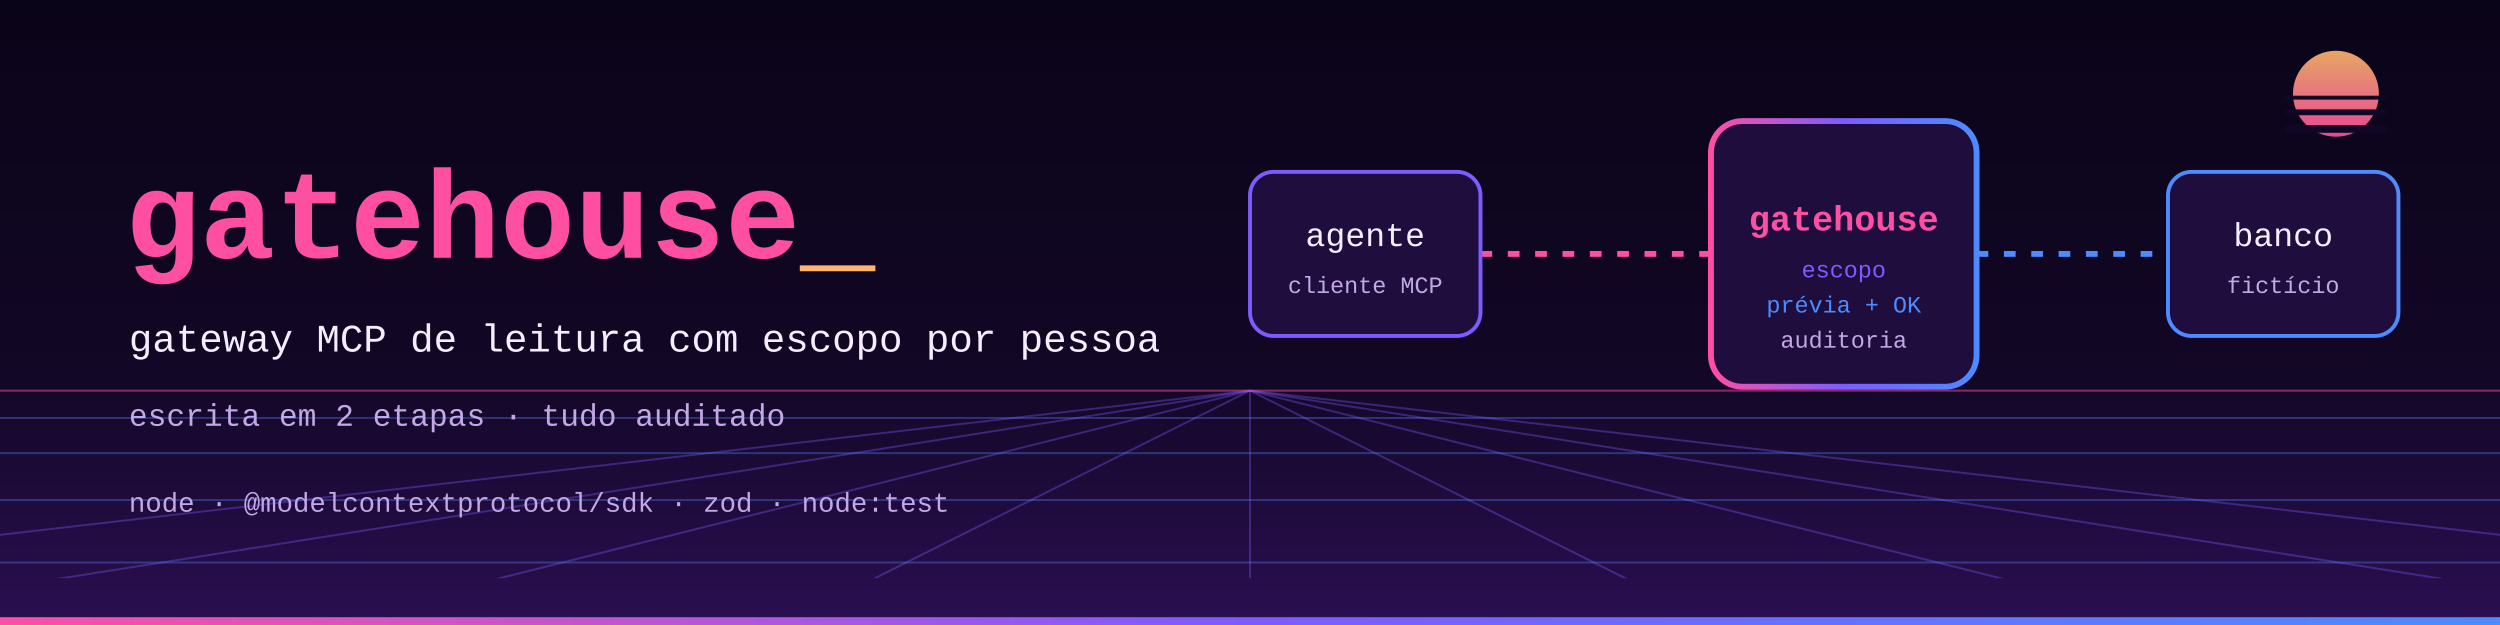
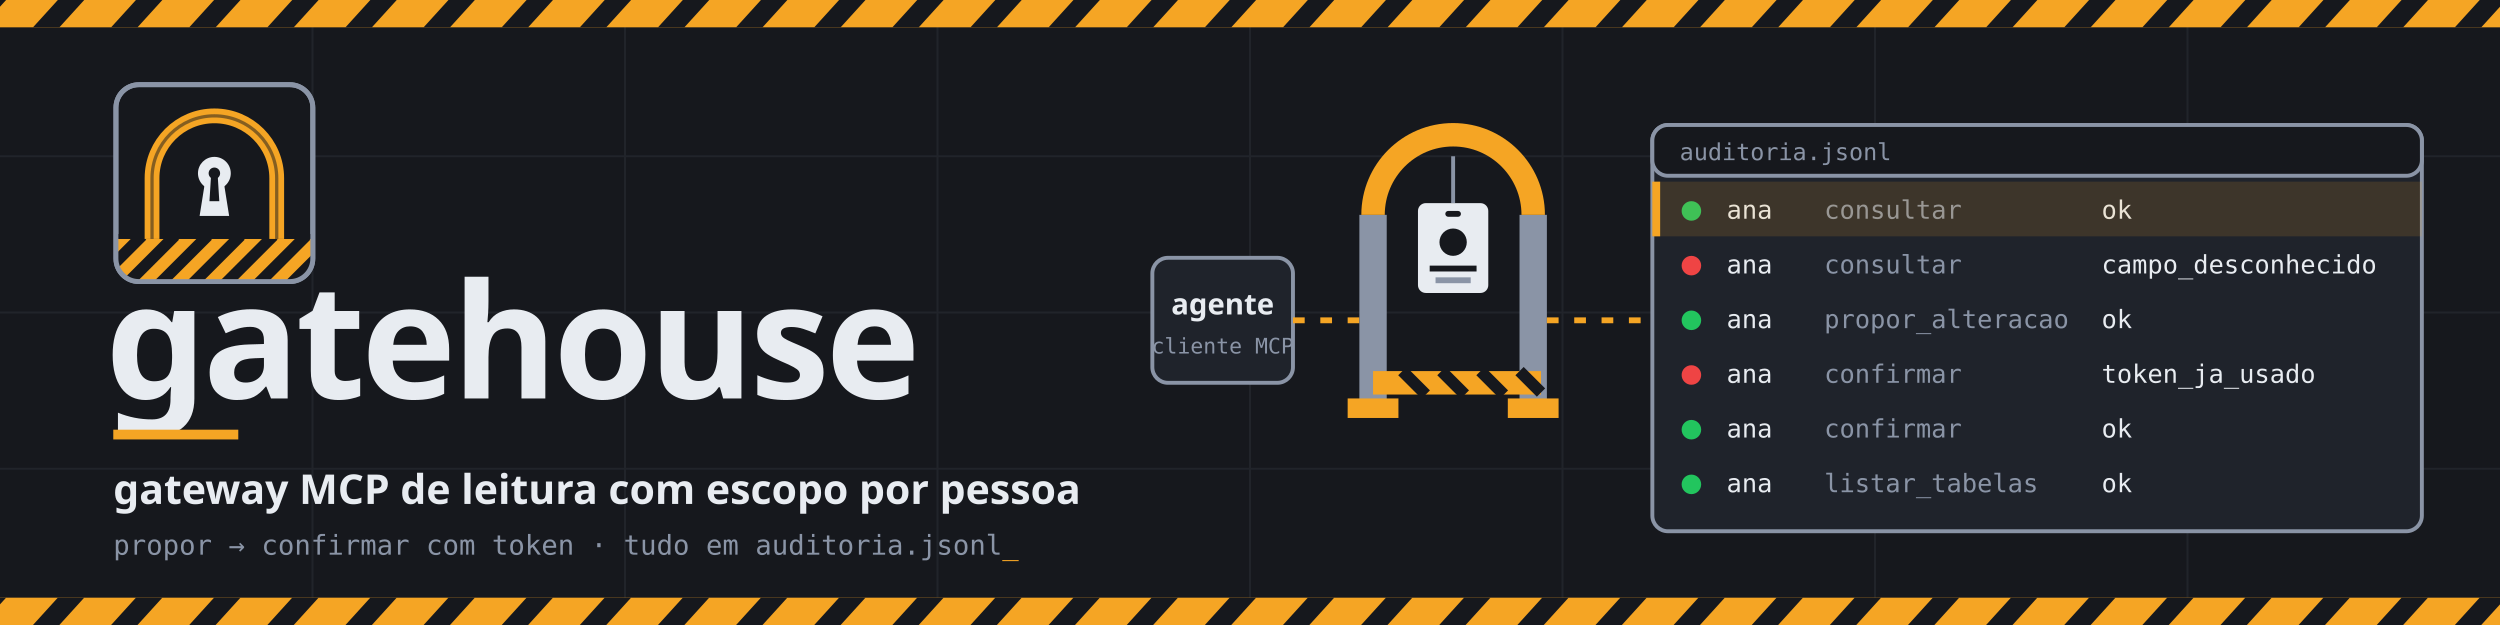
<svg xmlns="http://www.w3.org/2000/svg" viewBox="0 0 1280 320" width="1280" height="320" role="img" aria-labelledby="t d">
  <defs>
-     <linearGradient id="fundo" x1="0" y1="0" x2="0" y2="1">
-       <stop offset="0" stop-color="#0a0418" />
-       <stop offset="0.6" stop-color="#120726" />
-       <stop offset="1" stop-color="#2b0f52" />
-     </linearGradient>
-     <linearGradient id="brilho" x1="0" y1="0" x2="1" y2="0">
-       <stop offset="0" stop-color="#FF4FA3" />
-       <stop offset="0.5" stop-color="#7C5CFF" />
-       <stop offset="1" stop-color="#4D8BFF" />
-     </linearGradient>
-     <linearGradient id="sol" x1="0" y1="0" x2="0" y2="1">
-       <stop offset="0" stop-color="#FFB86B" />
-       <stop offset="1" stop-color="#FF4FA3" />
-     </linearGradient>
-     <clipPath id="metade">
-       <rect x="0" y="0" width="1280" height="296" />
+     <clipPath id="faixaCima">
+       <rect x="0" y="0" width="1280" height="14" />
+     </clipPath>
+     <clipPath id="faixaBaixo">
+       <rect x="0" y="306" width="1280" height="14" />
+     </clipPath>
+     <clipPath id="painel">
+       <rect x="846" y="64" width="394" height="208" />
    </clipPath>
    <style>
-       text { font-family: ui-monospace, SFMono-Regular, Menlo, Consolas, "Liberation Mono", monospace; }
-       .fluxo { stroke-dasharray: 6 8; animation: corre 1.6s linear infinite; }
-       .pulso { animation: pulsa 3.2s ease-in-out infinite; }
+       .s { font-family: 'Segoe UI', system-ui, sans-serif; }
+       .m { font-family: 'JetBrains Mono', Consolas, monospace; }
+       .listras { animation: corre 3s linear infinite; }
+       .cancela { transform-origin: 703px 196px; animation: cancela 6s ease-in-out infinite; }
+       .fluxo { stroke-dasharray: 6 8; animation: fluxo 1.4s linear infinite; }
+       .varre { animation: varre 6s steps(6) infinite; }
      .cursor { animation: pisca 1.1s steps(1) infinite; }
-       @keyframes corre { to { stroke-dashoffset: -28; } }
-       @keyframes pulsa { 0%, 100% { opacity: .6; } 50% { opacity: 1; } }
+       @keyframes corre { to { transform: translateX(-40px); } }
+       @keyframes cancela { 0%, 30% { transform: rotate(0deg); } 45%, 85% { transform: rotate(-62deg); } 100% { transform: rotate(0deg); } }
+       @keyframes fluxo { to { stroke-dashoffset: -28; } }
+       @keyframes varre { from { transform: translateY(0); } to { transform: translateY(168px); } }
      @keyframes pisca { 50% { opacity: 0; } }
-       @media (prefers-reduced-motion: reduce) { .fluxo, .pulso, .cursor { animation: none; } }
+       @media (prefers-reduced-motion: reduce) { .listras, .cancela, .fluxo, .varre, .cursor { animation: none; } .cancela { transform: rotate(-30deg); } .varre { display: none; } }
    </style>
  </defs>
-   <rect width="1280" height="320" fill="url(#fundo)" />
-   <g clip-path="url(#metade)" stroke-width="1" fill="none">
-     <g stroke="#7C5CFF" stroke-opacity="0.35">
-       <line x1="640" y1="200" x2="-400" y2="320" />
-       <line x1="640" y1="200" x2="-120" y2="320" />
-       <line x1="640" y1="200" x2="160" y2="320" />
-       <line x1="640" y1="200" x2="400" y2="320" />
-       <line x1="640" y1="200" x2="640" y2="320" />
-       <line x1="640" y1="200" x2="880" y2="320" />
-       <line x1="640" y1="200" x2="1120" y2="320" />
-       <line x1="640" y1="200" x2="1400" y2="320" />
-       <line x1="640" y1="200" x2="1680" y2="320" />
-     </g>
-     <g stroke="#4D8BFF" stroke-opacity="0.35">
-       <line x1="0" y1="214" x2="1280" y2="214" />
-       <line x1="0" y1="232" x2="1280" y2="232" />
-       <line x1="0" y1="256" x2="1280" y2="256" />
-       <line x1="0" y1="288" x2="1280" y2="288" />
-     </g>
-   </g>
-   <line x1="0" y1="200" x2="1280" y2="200" stroke="#FF4FA3" stroke-opacity="0.5" />
-   <g opacity="0.9">
-     <circle cx="1196" cy="48" r="22" fill="url(#sol)" />
-     <rect x="1170" y="49" width="52" height="2" fill="#120726" />
-     <rect x="1170" y="56" width="52" height="3" fill="#120726" />
-     <rect x="1170" y="64" width="52" height="4" fill="#120726" />
-   </g>
-   <rect x="0" y="316" width="1280" height="4" fill="url(#brilho)" />
-   <text x="64" y="132" font-size="64" font-weight="700" fill="#FF4FA3">gatehouse<tspan class="cursor" fill="#FFB86B">_</tspan>
+   <rect width="1280" height="320" fill="#16181D" />
+   <g stroke="#8A94A6" stroke-opacity=".10" stroke-width="1">
+     <path d="M0 80H1280M0 160H1280M0 240H1280M160 0V320M320 0V320M480 0V320M640 0V320M800 0V320M960 0V320M1120 0V320" />
+   </g>
+   <g clip-path="url(#faixaCima)">
+     <rect width="1280" height="14" fill="#F5A524" />
+     <g class="listras" stroke="#16181D" stroke-width="10">
+       <path d="M-20 18L0 -4" />
+       <path d="M20 18L40 -4" />
+       <path d="M60 18L80 -4" />
+       <path d="M100 18L120 -4" />
+       <path d="M140 18L160 -4" />
+       <path d="M180 18L200 -4" />
+       <path d="M220 18L240 -4" />
+       <path d="M260 18L280 -4" />
+       <path d="M300 18L320 -4" />
+       <path d="M340 18L360 -4" />
+       <path d="M380 18L400 -4" />
+       <path d="M420 18L440 -4" />
+       <path d="M460 18L480 -4" />
+       <path d="M500 18L520 -4" />
+       <path d="M540 18L560 -4" />
+       <path d="M580 18L600 -4" />
+       <path d="M620 18L640 -4" />
+       <path d="M660 18L680 -4" />
+       <path d="M700 18L720 -4" />
+       <path d="M740 18L760 -4" />
+       <path d="M780 18L800 -4" />
+       <path d="M820 18L840 -4" />
+       <path d="M860 18L880 -4" />
+       <path d="M900 18L920 -4" />
+       <path d="M940 18L960 -4" />
+       <path d="M980 18L1000 -4" />
+       <path d="M1020 18L1040 -4" />
+       <path d="M1060 18L1080 -4" />
+       <path d="M1100 18L1120 -4" />
+       <path d="M1140 18L1160 -4" />
+       <path d="M1180 18L1200 -4" />
+       <path d="M1220 18L1240 -4" />
+       <path d="M1260 18L1280 -4" />
+       <path d="M1300 18L1320 -4" />
+       <path d="M1340 18L1360 -4" />
+     </g>
+   </g>
+   <g clip-path="url(#faixaBaixo)">
+     <rect y="306" width="1280" height="14" fill="#F5A524" />
+     <g class="listras" stroke="#16181D" stroke-width="10">
+       <path d="M-20 324L0 302" />
+       <path d="M20 324L40 302" />
+       <path d="M60 324L80 302" />
+       <path d="M100 324L120 302" />
+       <path d="M140 324L160 302" />
+       <path d="M180 324L200 302" />
+       <path d="M220 324L240 302" />
+       <path d="M260 324L280 302" />
+       <path d="M300 324L320 302" />
+       <path d="M340 324L360 302" />
+       <path d="M380 324L400 302" />
+       <path d="M420 324L440 302" />
+       <path d="M460 324L480 302" />
+       <path d="M500 324L520 302" />
+       <path d="M540 324L560 302" />
+       <path d="M580 324L600 302" />
+       <path d="M620 324L640 302" />
+       <path d="M660 324L680 302" />
+       <path d="M700 324L720 302" />
+       <path d="M740 324L760 302" />
+       <path d="M780 324L800 302" />
+       <path d="M820 324L840 302" />
+       <path d="M860 324L880 302" />
+       <path d="M900 324L920 302" />
+       <path d="M940 324L960 302" />
+       <path d="M980 324L1000 302" />
+       <path d="M1020 324L1040 302" />
+       <path d="M1060 324L1080 302" />
+       <path d="M1100 324L1120 302" />
+       <path d="M1140 324L1160 302" />
+       <path d="M1180 324L1200 302" />
+       <path d="M1220 324L1240 302" />
+       <path d="M1260 324L1280 302" />
+       <path d="M1300 324L1320 302" />
+       <path d="M1340 324L1360 302" />
+     </g>
+   </g>
+   <g transform="translate(56 40) scale(.42)">
+     <rect x="8" y="8" width="240" height="240" rx="28" fill="#16181D" stroke="#8A94A6" stroke-width="6" />
+     <clipPath id="base">
+       <rect x="8" y="8" width="240" height="240" rx="28" />
+     </clipPath>
+     <g clip-path="url(#base)">
+       <rect x="8" y="196" width="240" height="52" fill="#F5A524" />
+       <path d="M-20 252L40 192M20 252L80 192M60 252L120 192M100 252L160 192M140 252L200 192M180 252L240 192M220 252L280 192M260 252L320 192" stroke="#16181D" stroke-width="14" />
+     </g>
+     <rect x="8" y="190" width="240" height="6" fill="#16181D" />
+     <rect x="8" y="8" width="240" height="240" rx="28" fill="none" stroke="#8A94A6" stroke-width="6" />
+     <path d="M52 196V122A76 76 0 0 1 204 122V196" fill="none" stroke="#F5A524" stroke-width="18" stroke-linecap="butt" />
+     <path d="M52 196V122A76 76 0 0 1 204 122V196" fill="none" stroke="#16181D" stroke-width="4" stroke-opacity=".5" />
+     <circle cx="128" cy="116" r="20" fill="#E8ECF1" />
+     <path d="M117 124H139L146 168H110Z" fill="#E8ECF1" />
+     <circle cx="128" cy="116" r="7" fill="#16181D" />
+     <path d="M124 118H132L134 150H122Z" fill="#16181D" />
+   </g>
+   <text class="s" x="54" y="204" font-size="82" font-weight="800" letter-spacing="-2" fill="#E8ECF1">gatehouse</text>
+   <rect x="58" y="220" width="64" height="5" fill="#F5A524" />
+   <text class="s" x="58" y="258" font-size="21" font-weight="600" fill="#E8ECF1">gateway MCP de leitura com escopo por pessoa</text>
+   <text class="m" x="58" y="284" font-size="14" fill="#8A94A6">propor → confirmar com token · tudo em auditoria.jsonl<tspan class="cursor" fill="#F5A524">_</tspan>
  </text>
-   <text x="66" y="180" font-size="20" fill="#F5EEFF">gateway MCP de leitura com escopo por pessoa</text>
-   <text x="66" y="218" font-size="16" fill="#C3A8E6">escrita em 2 etapas  ·  tudo auditado</text>
-   <text x="66" y="262" font-size="14" fill="#C3A8E6">node · @modelcontextprotocol/sdk · zod · node:test</text>
-   <g transform="translate(640 -30)">
-     <line class="fluxo" x1="118" y1="160" x2="236" y2="160" stroke="#FF4FA3" stroke-width="3" />
-     <line class="fluxo" x1="372" y1="160" x2="470" y2="160" stroke="#4D8BFF" stroke-width="3" />
-     <rect x="0" y="118" width="118" height="84" rx="12" fill="#1e0d3d" stroke="#7C5CFF" stroke-width="2" />
-     <text x="59" y="156" font-size="17" fill="#F5EEFF" text-anchor="middle">agente</text>
-     <text x="59" y="180" font-size="12" fill="#C3A8E6" text-anchor="middle">cliente MCP</text>
-     <g class="pulso">
-       <rect x="236" y="92" width="136" height="136" rx="16" fill="#1e0d3d" stroke="url(#brilho)" stroke-width="3" />
-     </g>
-     <text x="304" y="148" font-size="18" font-weight="700" fill="#FF4FA3" text-anchor="middle">gatehouse</text>
-     <text x="304" y="172" font-size="12" fill="#7C5CFF" text-anchor="middle">escopo</text>
-     <text x="304" y="190" font-size="12" fill="#4D8BFF" text-anchor="middle">prévia + OK</text>
-     <text x="304" y="208" font-size="12" fill="#C3A8E6" text-anchor="middle">auditoria</text>
-     <rect x="470" y="118" width="118" height="84" rx="12" fill="#1e0d3d" stroke="#4D8BFF" stroke-width="2" />
-     <text x="529" y="156" font-size="17" fill="#F5EEFF" text-anchor="middle">banco</text>
-     <text x="529" y="180" font-size="12" fill="#C3A8E6" text-anchor="middle">fictício</text>
+   <g>
+     <rect x="590" y="132" width="72" height="64" rx="8" fill="#1F232B" stroke="#8A94A6" stroke-width="2" />
+     <text class="s" x="626" y="161" font-size="15" font-weight="700" text-anchor="middle" fill="#E8ECF1">agente</text>
+     <text class="m" x="626" y="181" font-size="11" text-anchor="middle" fill="#8A94A6">cliente MCP</text>
+     <line class="fluxo" x1="662" y1="164" x2="700" y2="164" stroke="#F5A524" stroke-width="3" />
+   </g>
+   <g>
+     <rect x="696" y="110" width="14" height="96" fill="#8A94A6" />
+     <rect x="778" y="110" width="14" height="96" fill="#8A94A6" />
+     <path d="M703 110A41 41 0 0 1 785 110" fill="none" stroke="#F5A524" stroke-width="12" />
+     <rect x="690" y="204" width="26" height="10" fill="#F5A524" />
+     <rect x="772" y="204" width="26" height="10" fill="#F5A524" />
+     <g class="cancela">
+       <rect x="703" y="190" width="86" height="12" fill="#F5A524" />
+       <path d="M718 190L730 202M738 190L750 202M758 190L770 202M778 190L789 201" stroke="#16181D" stroke-width="6" />
+     </g>
+     <path d="M744 80V104" stroke="#8A94A6" stroke-width="2" />
+     <rect x="726" y="104" width="36" height="46" rx="4" fill="#E8ECF1" />
+     <rect x="740" y="108" width="8" height="3" rx="1.5" fill="#16181D" />
+     <circle cx="744" cy="124" r="7" fill="#16181D" />
+     <rect x="732" y="136" width="24" height="3" fill="#16181D" />
+     <rect x="735" y="142" width="18" height="3" fill="#8A94A6" />
+   </g>
+   <line class="fluxo" x1="792" y1="164" x2="842" y2="164" stroke="#F5A524" stroke-width="3" />
+   <rect x="846" y="64" width="394" height="208" rx="8" fill="#1F232B" stroke="#8A94A6" stroke-width="2" />
+   <rect x="846" y="64" width="394" height="26" rx="8" fill="#16181D" stroke="#8A94A6" stroke-width="2" />
+   <text class="m" x="860" y="82" font-size="12" fill="#8A94A6">auditoria.jsonl</text>
+   <g class="m" font-size="13">
+     <g transform="translate(0 112)">
+       <circle cx="866" cy="-4" r="5" fill="#22C55E" />
+       <text x="884" y="0" fill="#E8ECF1">ana</text>
+       <text x="934" y="0" fill="#8A94A6">consultar</text>
+       <text x="1076" y="0" fill="#E8ECF1">ok</text>
+     </g>
+     <g transform="translate(0 140)">
+       <circle cx="866" cy="-4" r="5" fill="#EF4444" />
+       <text x="884" y="0" fill="#E8ECF1">ana</text>
+       <text x="934" y="0" fill="#8A94A6">consultar</text>
+       <text x="1076" y="0" fill="#E8ECF1">campo_desconhecido</text>
+     </g>
+     <g transform="translate(0 168)">
+       <circle cx="866" cy="-4" r="5" fill="#22C55E" />
+       <text x="884" y="0" fill="#E8ECF1">ana</text>
+       <text x="934" y="0" fill="#8A94A6">propor_alteracao</text>
+       <text x="1076" y="0" fill="#E8ECF1">ok</text>
+     </g>
+     <g transform="translate(0 196)">
+       <circle cx="866" cy="-4" r="5" fill="#EF4444" />
+       <text x="884" y="0" fill="#E8ECF1">ana</text>
+       <text x="934" y="0" fill="#8A94A6">confirmar</text>
+       <text x="1076" y="0" fill="#E8ECF1">token_ja_usado</text>
+     </g>
+     <g transform="translate(0 224)">
+       <circle cx="866" cy="-4" r="5" fill="#22C55E" />
+       <text x="884" y="0" fill="#E8ECF1">ana</text>
+       <text x="934" y="0" fill="#8A94A6">confirmar</text>
+       <text x="1076" y="0" fill="#E8ECF1">ok</text>
+     </g>
+     <g transform="translate(0 252)">
+       <circle cx="866" cy="-4" r="5" fill="#22C55E" />
+       <text x="884" y="0" fill="#E8ECF1">ana</text>
+       <text x="934" y="0" fill="#8A94A6">listar_tabelas</text>
+       <text x="1076" y="0" fill="#E8ECF1">ok</text>
+     </g>
+   </g>
+   <g clip-path="url(#painel)">
+     <g class="varre">
+       <rect x="846" y="93" width="394" height="28" fill="#F5A524" fill-opacity=".14" />
+       <rect x="846" y="93" width="4" height="28" fill="#F5A524" />
+     </g>
  </g>
</svg>
